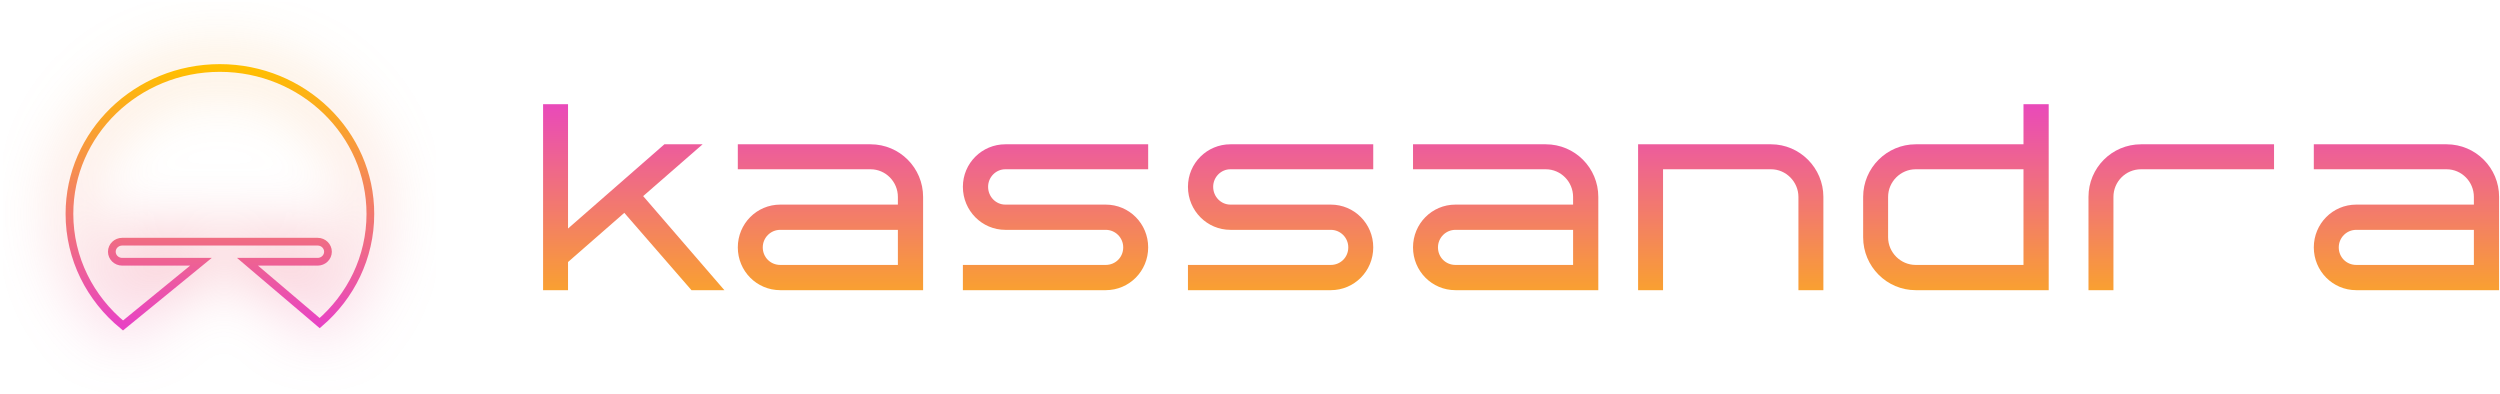
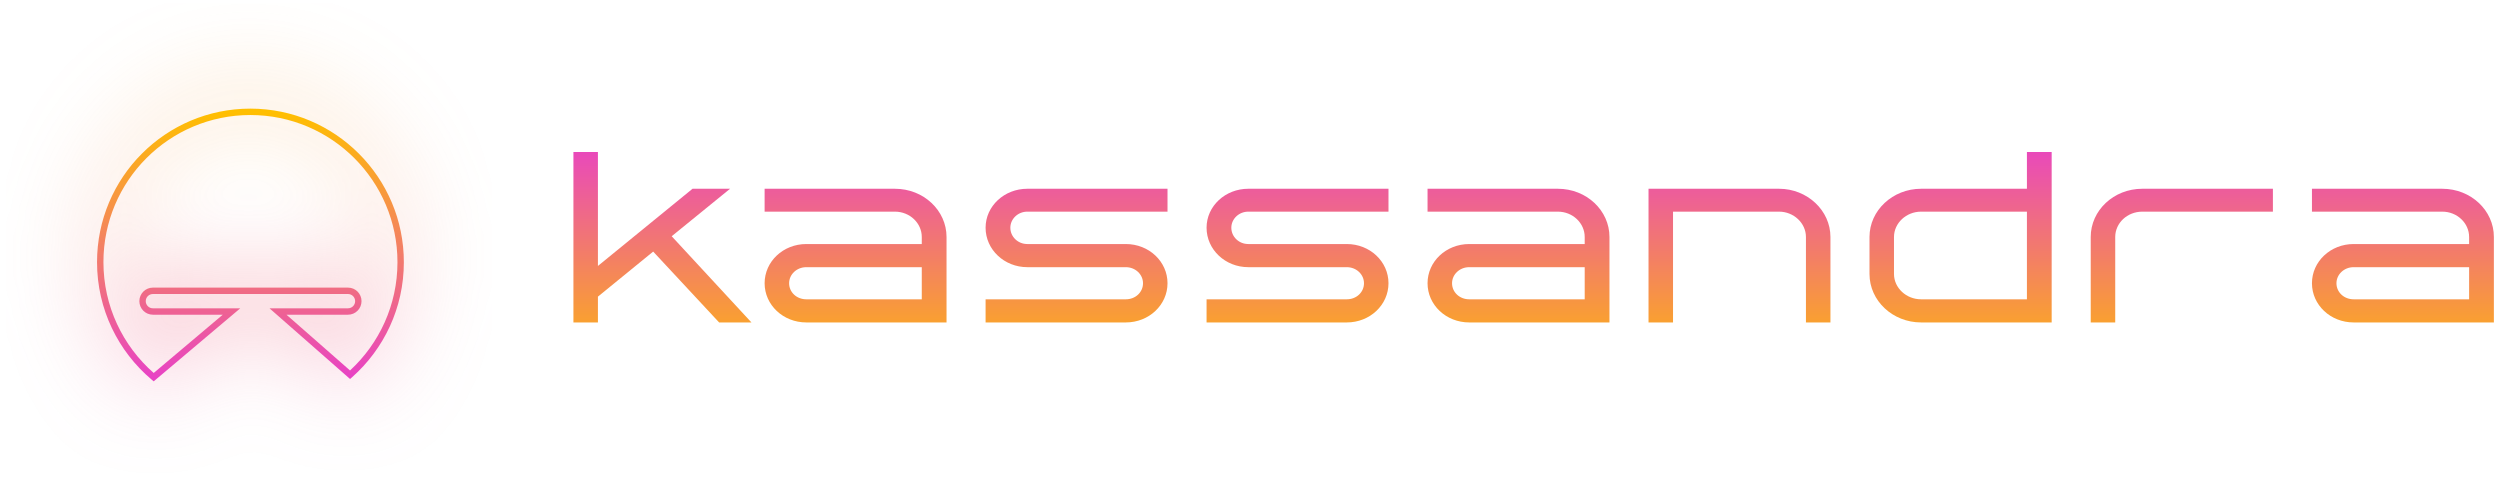
- <svg xmlns="http://www.w3.org/2000/svg" width="216" height="34" viewBox="0 0 216 34" fill="none">
-   <g filter="url(#filter0_f_4442_53300)">
-     <path d="M32 18.486C32 22.242 30.305 25.614 27.621 27.922L21.384 22.619H27.442C27.932 22.619 28.337 22.235 28.337 21.752C28.337 21.277 27.94 20.884 27.442 20.884H10.558C10.068 20.884 9.663 21.269 9.663 21.752C9.663 22.227 10.06 22.619 10.558 22.619H17.363L10.628 28.126C7.797 25.81 6 22.348 6 18.478C6 11.516 11.818 5.874 18.996 5.874C26.175 5.882 32 11.524 32 18.486Z" stroke="url(#paint0_linear_4442_53300)" stroke-width="0.667" stroke-miterlimit="10" />
+ <svg xmlns="http://www.w3.org/2000/svg" width="220" height="42" viewBox="0 0 220 42" fill="none">
+   <g id="Group 48095639">
+     <g id="Vector (Stroke)" filter="url(#filter0_f_18931_2309)">
+       <path fill-rule="evenodd" clip-rule="evenodd" d="M21.874 9.154C14.955 9.154 9.348 15.153 9.348 22.556C9.348 26.54 10.97 30.117 13.551 32.576L19.143 27.534H13.478C12.757 27.534 12.184 26.907 12.184 26.149C12.184 25.378 12.77 24.765 13.478 24.765H30.279C31 24.765 31.573 25.392 31.573 26.149C31.573 26.92 30.987 27.534 30.279 27.534H25.325L30.451 32.342C32.886 29.897 34.409 26.422 34.409 22.564C34.409 15.162 28.794 9.162 21.874 9.154ZM8.539 22.556C8.539 14.676 14.508 8.289 21.875 8.289H21.875C29.24 8.298 35.218 14.684 35.218 22.564C35.218 26.816 33.477 30.633 30.725 33.245L30.458 33.498L23.176 26.669H30.279C30.545 26.669 30.764 26.438 30.764 26.149C30.764 25.864 30.548 25.63 30.279 25.63H13.478C13.212 25.63 12.992 25.861 12.992 26.149C12.992 26.435 13.209 26.669 13.478 26.669H21.356L13.548 33.711L13.287 33.476C10.383 30.855 8.539 26.936 8.539 22.556Z" fill="url(#paint0_linear_18931_2309)" />
+     </g>
+     <path id="Vector (Stroke)_2" fill-rule="evenodd" clip-rule="evenodd" d="M22.035 10.122C14.891 10.122 9.102 15.916 9.102 23.067C9.102 26.956 10.813 30.444 13.527 32.821L19.605 27.694H13.455C12.791 27.694 12.264 27.154 12.264 26.502C12.264 25.838 12.803 25.31 13.455 25.31H30.623C31.287 25.31 31.814 25.85 31.814 26.502C31.814 27.166 31.276 27.694 30.623 27.694H25.21L30.802 32.6C33.367 30.235 34.977 26.843 34.977 23.075C34.977 15.925 29.179 10.129 22.035 10.122ZM8.539 23.067C8.539 15.605 14.58 9.559 22.035 9.559H22.035C29.49 9.567 35.539 15.613 35.539 23.075C35.539 27.101 33.778 30.714 30.992 33.187L30.806 33.352L23.716 27.131H30.623C30.968 27.131 31.252 26.852 31.252 26.502C31.252 26.157 30.973 25.873 30.623 25.873H13.455C13.11 25.873 12.826 26.152 12.826 26.502C12.826 26.847 13.105 27.131 13.455 27.131H21.144L13.526 33.559L13.344 33.406C10.405 30.924 8.539 27.214 8.539 23.067Z" fill="url(#paint1_linear_18931_2309)" />
+     <g id="kassandra">
+       <path d="M64.245 16.611H60.942L52.617 23.404V13.375H50.461V28.375H52.617V26.104L57.479 22.139L63.282 28.375H66.126L59.108 20.789L64.245 16.611Z" fill="url(#paint2_linear_18931_2309)" />
+       <path d="M78.754 16.611H67.286V18.625H78.754C80.061 18.625 81.116 19.632 81.116 20.854V21.475H70.956C68.915 21.475 67.286 23.018 67.286 24.925C67.286 26.832 68.915 28.375 70.956 28.375H83.295V20.854C83.295 18.518 81.277 16.611 78.754 16.611ZM81.116 26.339H70.956C70.107 26.339 69.442 25.718 69.442 24.925C69.442 24.154 70.107 23.511 70.956 23.511H81.116V26.339Z" fill="url(#paint3_linear_18931_2309)" />
+       <path d="M99.071 21.475H90.402C89.576 21.475 88.911 20.832 88.911 20.039C88.911 19.268 89.576 18.625 90.402 18.625H102.741V16.611H90.402C88.383 16.611 86.732 18.132 86.732 20.039C86.732 21.968 88.383 23.511 90.402 23.511H99.071C99.92 23.511 100.585 24.154 100.585 24.925C100.585 25.718 99.92 26.339 99.071 26.339H86.732V28.375H99.071C101.113 28.375 102.741 26.832 102.741 24.925C102.741 23.018 101.113 21.475 99.071 21.475Z" fill="url(#paint4_linear_18931_2309)" />
+       <path d="M118.517 21.475H109.848C109.022 21.475 108.357 20.832 108.357 20.039C108.357 19.268 109.022 18.625 109.848 18.625H122.187V16.611H109.848C107.829 16.611 106.178 18.132 106.178 20.039C106.178 21.968 107.829 23.511 109.848 23.511H118.517C119.366 23.511 120.031 24.154 120.031 24.925C120.031 25.718 119.366 26.339 118.517 26.339H106.178V28.375H118.517C120.558 28.375 122.187 26.832 122.187 24.925C122.187 23.018 120.558 21.475 118.517 21.475Z" fill="url(#paint5_linear_18931_2309)" />
+       <path d="M137.092 16.611H125.624V18.625H137.092C138.399 18.625 139.454 19.632 139.454 20.854V21.475H129.293C127.252 21.475 125.624 23.018 125.624 24.925C125.624 26.832 127.252 28.375 129.293 28.375H141.633V20.854C141.633 18.518 139.614 16.611 137.092 16.611ZM139.454 26.339H129.293C128.445 26.339 127.78 25.718 127.78 24.925C127.78 24.154 128.445 23.511 129.293 23.511H139.454V26.339Z" fill="url(#paint6_linear_18931_2309)" />
+       <path d="M156.56 16.611H145.07V28.375H147.226V18.625H156.56C157.845 18.625 158.923 19.632 158.923 20.854V28.375H161.079V20.854C161.079 18.518 159.037 16.611 156.56 16.611Z" fill="url(#paint7_linear_18931_2309)" />
+       <path d="M178.369 16.611H169.057C166.557 16.611 164.516 18.518 164.516 20.854V24.111C164.516 26.468 166.557 28.375 169.057 28.375H180.547V13.375H178.369V16.611ZM178.369 26.339H169.057C167.749 26.339 166.671 25.332 166.671 24.111V20.854C166.671 19.632 167.749 18.625 169.057 18.625H178.369V26.339Z" fill="url(#paint8_linear_18931_2309)" />
+       <path d="M183.984 20.854V28.375H186.14V20.854C186.14 19.632 187.195 18.625 188.525 18.625H200.016V16.611H188.525C186.002 16.611 183.984 18.518 183.984 20.854Z" fill="url(#paint9_linear_18931_2309)" />
+       <path d="M214.92 16.611H203.452V18.625H214.92C216.227 18.625 217.282 19.632 217.282 20.854V21.475H207.122C205.08 21.475 203.452 23.018 203.452 24.925C203.452 26.832 205.08 28.375 207.122 28.375H219.461V20.854C219.461 18.518 217.443 16.611 214.92 16.611ZM217.282 26.339H207.122C206.273 26.339 205.608 25.718 205.608 24.925C205.608 24.154 206.273 23.511 207.122 23.511H217.282V26.339Z" fill="url(#paint10_linear_18931_2309)" />
+     </g>
  </g>
-   <path d="M32 18.483C32 22.238 30.305 25.609 27.621 27.917L21.384 22.616H27.442C27.932 22.616 28.337 22.231 28.337 21.748C28.337 21.273 27.94 20.881 27.442 20.881H10.558C10.068 20.881 9.663 21.266 9.663 21.748C9.663 22.223 10.06 22.616 10.558 22.616H17.363L10.628 28.121C7.797 25.805 6 22.344 6 18.475C6 11.515 11.818 5.874 18.996 5.874C26.175 5.882 32 11.522 32 18.483Z" stroke="url(#paint1_linear_4442_53300)" stroke-width="0.667" stroke-miterlimit="10" />
-   <path d="M60.706 12.467H57.403L49.078 19.744V9H46.922V25.071H49.078V22.637L53.94 18.39L59.743 25.071H62.587L55.569 16.944L60.706 12.467Z" fill="url(#paint2_linear_4442_53300)" />
-   <path d="M75.215 12.467H63.747V14.625H75.215C76.522 14.625 77.577 15.704 77.577 17.012V17.678H67.417C65.376 17.678 63.747 19.331 63.747 21.374C63.747 23.418 65.376 25.071 67.417 25.071H79.756V17.012C79.756 14.51 77.738 12.467 75.215 12.467ZM77.577 22.89H67.417C66.568 22.89 65.903 22.224 65.903 21.374C65.903 20.548 66.568 19.859 67.417 19.859H77.577V22.89Z" fill="url(#paint3_linear_4442_53300)" />
-   <path d="M95.532 17.678H86.863C86.037 17.678 85.372 16.989 85.372 16.14C85.372 15.313 86.037 14.625 86.863 14.625H99.202V12.467H86.863C84.844 12.467 83.193 14.097 83.193 16.14C83.193 18.206 84.844 19.859 86.863 19.859H95.532C96.381 19.859 97.046 20.548 97.046 21.374C97.046 22.224 96.381 22.89 95.532 22.89H83.193V25.071H95.532C97.573 25.071 99.202 23.418 99.202 21.374C99.202 19.331 97.573 17.678 95.532 17.678Z" fill="url(#paint4_linear_4442_53300)" />
-   <path d="M114.978 17.678H106.309C105.483 17.678 104.818 16.989 104.818 16.14C104.818 15.313 105.483 14.625 106.309 14.625H118.648V12.467H106.309C104.29 12.467 102.639 14.097 102.639 16.14C102.639 18.206 104.29 19.859 106.309 19.859H114.978C115.827 19.859 116.492 20.548 116.492 21.374C116.492 22.224 115.827 22.89 114.978 22.89H102.639V25.071H114.978C117.019 25.071 118.648 23.418 118.648 21.374C118.648 19.331 117.019 17.678 114.978 17.678Z" fill="url(#paint5_linear_4442_53300)" />
-   <path d="M133.552 12.467H122.085V14.625H133.552C134.86 14.625 135.915 15.704 135.915 17.012V17.678H125.754C123.713 17.678 122.085 19.331 122.085 21.374C122.085 23.418 123.713 25.071 125.754 25.071H138.094V17.012C138.094 14.51 136.075 12.467 133.552 12.467ZM135.915 22.89H125.754C124.906 22.89 124.241 22.224 124.241 21.374C124.241 20.548 124.906 19.859 125.754 19.859H135.915V22.89Z" fill="url(#paint6_linear_4442_53300)" />
-   <path d="M153.021 12.467H141.531V25.071H143.687V14.625H153.021C154.306 14.625 155.384 15.704 155.384 17.012V25.071H157.54V17.012C157.54 14.51 155.498 12.467 153.021 12.467Z" fill="url(#paint7_linear_4442_53300)" />
-   <path d="M174.829 12.467H165.518C163.018 12.467 160.976 14.51 160.976 17.012V20.502C160.976 23.027 163.018 25.071 165.518 25.071H177.008V9H174.829V12.467ZM174.829 22.89H165.518C164.21 22.89 163.132 21.811 163.132 20.502V17.012C163.132 15.704 164.21 14.625 165.518 14.625H174.829V22.89Z" fill="url(#paint8_linear_4442_53300)" />
-   <path d="M180.445 17.012V25.071H182.601V17.012C182.601 15.704 183.656 14.625 184.986 14.625H196.477V12.467H184.986C182.463 12.467 180.445 14.51 180.445 17.012Z" fill="url(#paint9_linear_4442_53300)" />
-   <path d="M211.381 12.467H199.913V14.625H211.381C212.688 14.625 213.743 15.704 213.743 17.012V17.678H203.583C201.541 17.678 199.913 19.331 199.913 21.374C199.913 23.418 201.541 25.071 203.583 25.071H215.922V17.012C215.922 14.51 213.904 12.467 211.381 12.467ZM213.743 22.89H203.583C202.734 22.89 202.069 22.224 202.069 21.374C202.069 20.548 202.734 19.859 203.583 19.859H213.743V22.89Z" fill="url(#paint10_linear_4442_53300)" />
  <defs>
-     <filter id="filter0_f_4442_53300" x="0.334" y="0.208" width="37.333" height="33.682" filterUnits="userSpaceOnUse" color-interpolation-filters="sRGB">
+     <filter id="filter0_f_18931_2309" x="0.539" y="0.289" width="42.679" height="41.422" filterUnits="userSpaceOnUse" color-interpolation-filters="sRGB">
      <feFlood flood-opacity="0" result="BackgroundImageFix" />
      <feBlend mode="normal" in="SourceGraphic" in2="BackgroundImageFix" result="shape" />
-       <feGaussianBlur stdDeviation="2.667" result="effect1_foregroundBlur_4442_53300" />
+       <feGaussianBlur stdDeviation="4" result="effect1_foregroundBlur_18931_2309" />
    </filter>
-     <linearGradient id="paint0_linear_4442_53300" x1="19.02" y1="-4.443" x2="19.02" y2="35.918" gradientUnits="userSpaceOnUse">
+     <linearGradient id="paint0_linear_18931_2309" x1="21.899" y1="-2.603" x2="21.899" y2="41.698" gradientUnits="userSpaceOnUse">
      <stop stop-color="#FFBF00" />
      <stop offset="1" stop-color="#E843C4" />
    </linearGradient>
-     <linearGradient id="paint1_linear_4442_53300" x1="19" y1="5.874" x2="19" y2="28.121" gradientUnits="userSpaceOnUse">
+     <linearGradient id="paint1_linear_18931_2309" x1="22.039" y1="9.84" x2="22.039" y2="33.191" gradientUnits="userSpaceOnUse">
      <stop stop-color="#FFBF00" />
      <stop offset="1" stop-color="#E843C4" />
    </linearGradient>
-     <linearGradient id="paint2_linear_4442_53300" x1="136.752" y1="7.852" x2="136.752" y2="30.81" gradientUnits="userSpaceOnUse">
+     <linearGradient id="paint2_linear_18931_2309" x1="140.291" y1="12.304" x2="140.291" y2="33.732" gradientUnits="userSpaceOnUse">
      <stop stop-color="#E843C4" />
      <stop offset="1" stop-color="#FFBF00" />
    </linearGradient>
-     <linearGradient id="paint3_linear_4442_53300" x1="136.752" y1="7.852" x2="136.752" y2="30.81" gradientUnits="userSpaceOnUse">
+     <linearGradient id="paint3_linear_18931_2309" x1="140.291" y1="12.304" x2="140.291" y2="33.732" gradientUnits="userSpaceOnUse">
      <stop stop-color="#E843C4" />
      <stop offset="1" stop-color="#FFBF00" />
    </linearGradient>
-     <linearGradient id="paint4_linear_4442_53300" x1="136.752" y1="7.852" x2="136.752" y2="30.81" gradientUnits="userSpaceOnUse">
+     <linearGradient id="paint4_linear_18931_2309" x1="140.291" y1="12.304" x2="140.291" y2="33.732" gradientUnits="userSpaceOnUse">
      <stop stop-color="#E843C4" />
      <stop offset="1" stop-color="#FFBF00" />
    </linearGradient>
-     <linearGradient id="paint5_linear_4442_53300" x1="136.752" y1="7.852" x2="136.752" y2="30.81" gradientUnits="userSpaceOnUse">
+     <linearGradient id="paint5_linear_18931_2309" x1="140.291" y1="12.304" x2="140.291" y2="33.732" gradientUnits="userSpaceOnUse">
      <stop stop-color="#E843C4" />
      <stop offset="1" stop-color="#FFBF00" />
    </linearGradient>
-     <linearGradient id="paint6_linear_4442_53300" x1="136.752" y1="7.852" x2="136.752" y2="30.81" gradientUnits="userSpaceOnUse">
+     <linearGradient id="paint6_linear_18931_2309" x1="140.291" y1="12.304" x2="140.291" y2="33.732" gradientUnits="userSpaceOnUse">
      <stop stop-color="#E843C4" />
      <stop offset="1" stop-color="#FFBF00" />
    </linearGradient>
-     <linearGradient id="paint7_linear_4442_53300" x1="136.752" y1="7.852" x2="136.752" y2="30.81" gradientUnits="userSpaceOnUse">
+     <linearGradient id="paint7_linear_18931_2309" x1="140.291" y1="12.304" x2="140.291" y2="33.732" gradientUnits="userSpaceOnUse">
      <stop stop-color="#E843C4" />
      <stop offset="1" stop-color="#FFBF00" />
    </linearGradient>
-     <linearGradient id="paint8_linear_4442_53300" x1="136.752" y1="7.852" x2="136.752" y2="30.81" gradientUnits="userSpaceOnUse">
+     <linearGradient id="paint8_linear_18931_2309" x1="140.291" y1="12.304" x2="140.291" y2="33.732" gradientUnits="userSpaceOnUse">
      <stop stop-color="#E843C4" />
      <stop offset="1" stop-color="#FFBF00" />
    </linearGradient>
-     <linearGradient id="paint9_linear_4442_53300" x1="136.752" y1="7.852" x2="136.752" y2="30.81" gradientUnits="userSpaceOnUse">
+     <linearGradient id="paint9_linear_18931_2309" x1="140.291" y1="12.304" x2="140.291" y2="33.732" gradientUnits="userSpaceOnUse">
      <stop stop-color="#E843C4" />
      <stop offset="1" stop-color="#FFBF00" />
    </linearGradient>
-     <linearGradient id="paint10_linear_4442_53300" x1="136.752" y1="7.852" x2="136.752" y2="30.81" gradientUnits="userSpaceOnUse">
+     <linearGradient id="paint10_linear_18931_2309" x1="140.291" y1="12.304" x2="140.291" y2="33.732" gradientUnits="userSpaceOnUse">
      <stop stop-color="#E843C4" />
      <stop offset="1" stop-color="#FFBF00" />
    </linearGradient>
  </defs>
</svg>
